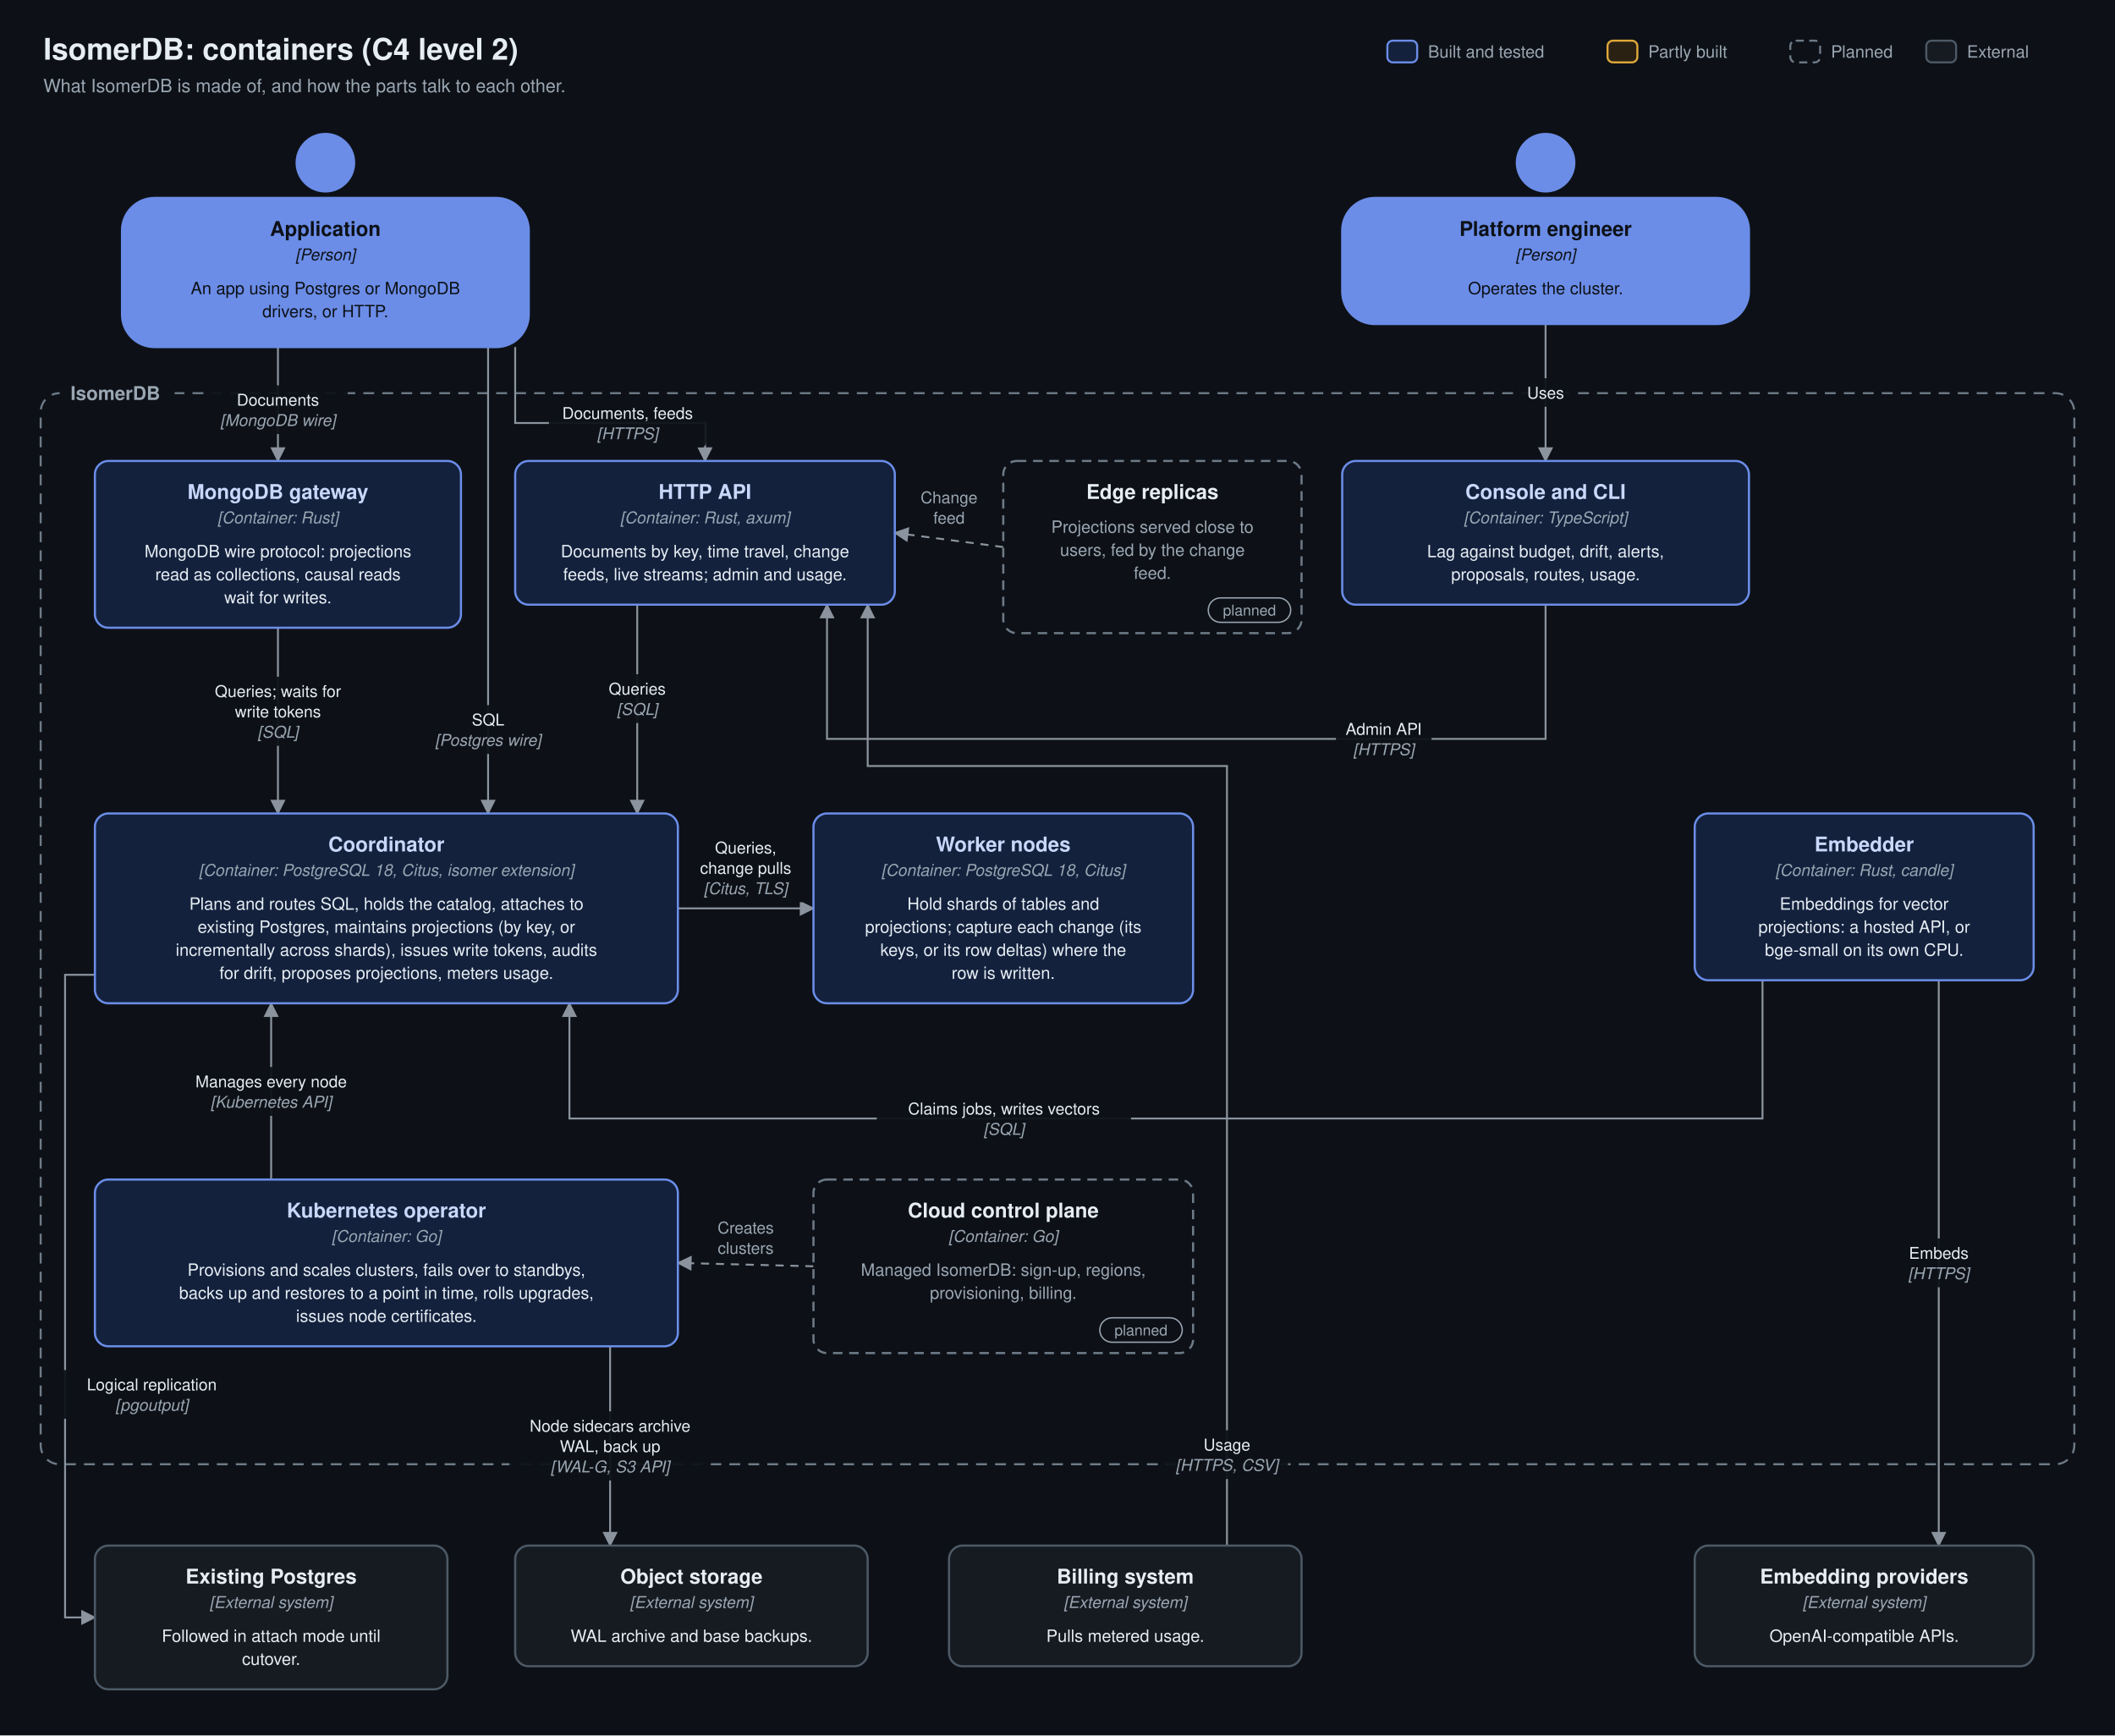
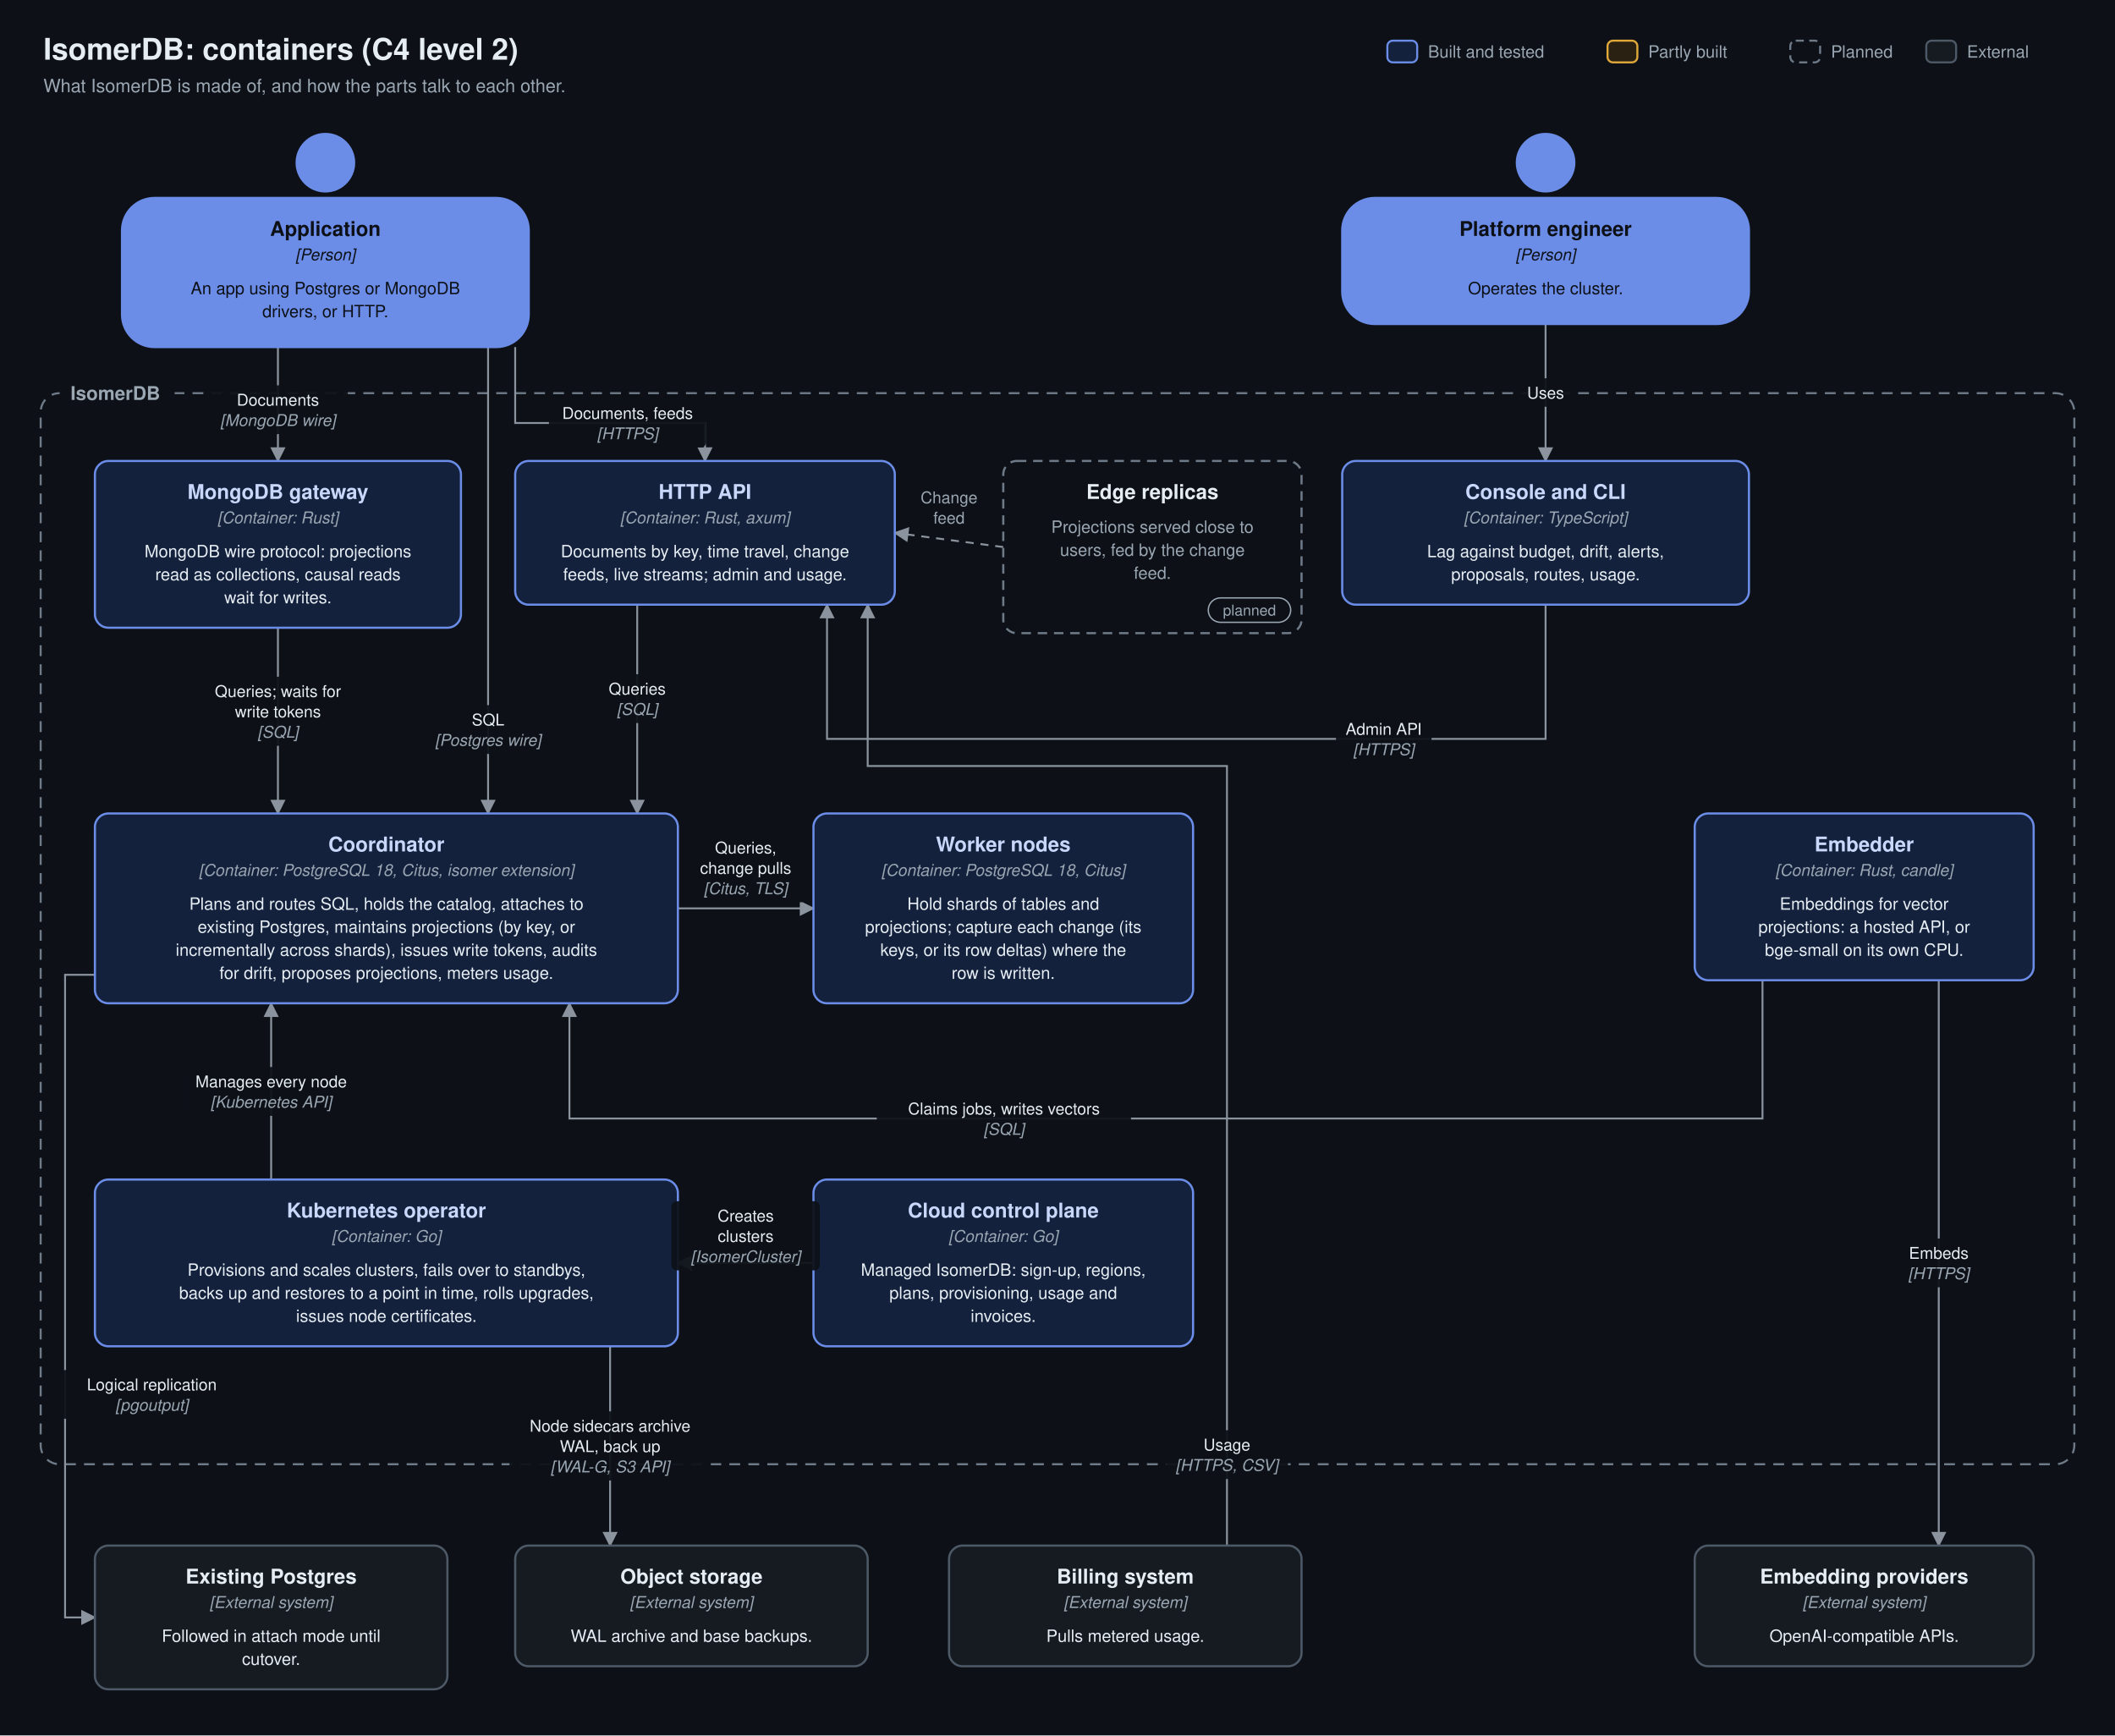
<svg xmlns="http://www.w3.org/2000/svg" width="1560" height="1280" viewBox="0 0 1560 1280" role="img" aria-label="IsomerDB: containers (C4 level 2)">
  <defs>
    <marker id="arrow" viewBox="0 0 10 10" refX="9" refY="5" markerWidth="8" markerHeight="8" orient="auto-start-reverse">
      <path d="M0,0 L10,5 L0,10 z" fill="#8b949e" />
    </marker>
  </defs>
  <rect width="100%" height="100%" fill="#0d1117" />
  <text x="32" y="44" font-family="-apple-system, BlinkMacSystemFont, 'Segoe UI', Helvetica, Arial, sans-serif" font-size="22" font-weight="650" fill="#e6edf3">IsomerDB: containers (C4 level 2)</text>
  <text x="32" y="68" font-family="-apple-system, BlinkMacSystemFont, 'Segoe UI', Helvetica, Arial, sans-serif" font-size="13.5" fill="#9aa6b2">What IsomerDB is made of, and how the parts talk to each other.</text>
  <rect x="30" y="290" width="1500" height="790" rx="14" fill="none" stroke="#6e7a87" stroke-width="1.5" stroke-dasharray="8 6" />
  <path d="M205.0,256.0 L205.0,340.0" fill="none" stroke="#8b949e" stroke-width="1.4" marker-end="url(#arrow)" />
  <path d="M380.0,256.0 L380.0,312.0 L520.0,312.0 L520.0,340.0" fill="none" stroke="#8b949e" stroke-width="1.4" marker-end="url(#arrow)" />
  <path d="M360.0,256.0 L360.0,600.0" fill="none" stroke="#8b949e" stroke-width="1.4" marker-end="url(#arrow)" />
  <path d="M1140.0,239.0 L1140.0,340.0" fill="none" stroke="#8b949e" stroke-width="1.4" marker-end="url(#arrow)" />
  <path d="M205.0,463.0 L205.0,600.0" fill="none" stroke="#8b949e" stroke-width="1.4" marker-end="url(#arrow)" />
  <path d="M470.0,446.0 L470.0,600.0" fill="none" stroke="#8b949e" stroke-width="1.4" marker-end="url(#arrow)" />
  <path d="M1140.0,446.0 L1140.0,545.0 L610.0,545.0 L610.0,446.0" fill="none" stroke="#8b949e" stroke-width="1.4" marker-end="url(#arrow)" />
  <path d="M740.0,403.5 L660.0,393.0" fill="none" stroke="#8b949e" stroke-width="1.4" stroke-dasharray="6 5" marker-end="url(#arrow)" />
  <path d="M500.0,670.0 L600.0,670.0" fill="none" stroke="#8b949e" stroke-width="1.4" marker-end="url(#arrow)" />
  <path d="M1300.0,723.0 L1300.0,825.0 L420.0,825.0 L420.0,740.0" fill="none" stroke="#8b949e" stroke-width="1.4" marker-end="url(#arrow)" />
  <path d="M1430.0,723.0 L1430.0,1140.0" fill="none" stroke="#8b949e" stroke-width="1.4" marker-end="url(#arrow)" />
  <path d="M200.0,870.0 L200.0,740.0" fill="none" stroke="#8b949e" stroke-width="1.4" marker-end="url(#arrow)" />
-   <path d="M600.0,934.0 L500.0,931.5" fill="none" stroke="#8b949e" stroke-width="1.4" stroke-dasharray="6 5" marker-end="url(#arrow)" />
+   <path d="M600.0,931.5 L500.0,931.5" fill="none" stroke="#8b949e" stroke-width="1.4" marker-end="url(#arrow)" />
  <path d="M70.0,719.0 L48.0,719.0 L48.0,1193.0 L70.0,1193.0" fill="none" stroke="#8b949e" stroke-width="1.4" marker-end="url(#arrow)" />
  <path d="M450.0,993.0 L450.0,1140.0" fill="none" stroke="#8b949e" stroke-width="1.4" marker-end="url(#arrow)" />
  <path d="M905.0,1140.0 L905.0,565.0 L640.0,565.0 L640.0,446.0" fill="none" stroke="#8b949e" stroke-width="1.4" marker-end="url(#arrow)" />
  <rect x="44" y="279" width="84.8" height="22" fill="#0d1117" />
  <text x="52" y="295" font-family="-apple-system, BlinkMacSystemFont, 'Segoe UI', Helvetica, Arial, sans-serif" font-size="14" font-weight="650" fill="#9aa6b2">IsomerDB</text>
  <circle cx="240.0" cy="120" r="22" fill="#6b8de8" />
  <rect x="90" y="146" width="300" height="110" rx="24" fill="#6b8de8" stroke="#6b8de8" stroke-width="1.6" />
  <text x="240.0" y="174" text-anchor="middle" font-family="-apple-system, BlinkMacSystemFont, 'Segoe UI', Helvetica, Arial, sans-serif" font-size="15" font-weight="650" fill="#0d1117">Application</text>
  <text x="240.0" y="192" text-anchor="middle" font-family="-apple-system, BlinkMacSystemFont, 'Segoe UI', Helvetica, Arial, sans-serif" font-size="12" font-style="italic" fill="#0d1117">[Person]</text>
  <text x="240.0" y="217" text-anchor="middle" font-family="-apple-system, BlinkMacSystemFont, 'Segoe UI', Helvetica, Arial, sans-serif" font-size="12.5" fill="#0d1117">An app using Postgres or MongoDB</text>
  <text x="240.0" y="234" text-anchor="middle" font-family="-apple-system, BlinkMacSystemFont, 'Segoe UI', Helvetica, Arial, sans-serif" font-size="12.5" fill="#0d1117">drivers, or HTTP.</text>
  <circle cx="1140.0" cy="120" r="22" fill="#6b8de8" />
  <rect x="990" y="146" width="300" height="93" rx="24" fill="#6b8de8" stroke="#6b8de8" stroke-width="1.6" />
  <text x="1140.0" y="174" text-anchor="middle" font-family="-apple-system, BlinkMacSystemFont, 'Segoe UI', Helvetica, Arial, sans-serif" font-size="15" font-weight="650" fill="#0d1117">Platform engineer</text>
  <text x="1140.0" y="192" text-anchor="middle" font-family="-apple-system, BlinkMacSystemFont, 'Segoe UI', Helvetica, Arial, sans-serif" font-size="12" font-style="italic" fill="#0d1117">[Person]</text>
  <text x="1140.0" y="217" text-anchor="middle" font-family="-apple-system, BlinkMacSystemFont, 'Segoe UI', Helvetica, Arial, sans-serif" font-size="12.5" fill="#0d1117">Operates the cluster.</text>
  <rect x="70" y="340" width="270" height="123" rx="10" fill="#13213d" stroke="#6b8de8" stroke-width="1.6" />
  <text x="205.0" y="368" text-anchor="middle" font-family="-apple-system, BlinkMacSystemFont, 'Segoe UI', Helvetica, Arial, sans-serif" font-size="15" font-weight="650" fill="#c9d7fb">MongoDB gateway</text>
  <text x="205.0" y="386" text-anchor="middle" font-family="-apple-system, BlinkMacSystemFont, 'Segoe UI', Helvetica, Arial, sans-serif" font-size="12" font-style="italic" fill="#9aa6b2">[Container: Rust]</text>
  <text x="205.0" y="411" text-anchor="middle" font-family="-apple-system, BlinkMacSystemFont, 'Segoe UI', Helvetica, Arial, sans-serif" font-size="12.5" fill="#e6edf3">MongoDB wire protocol: projections</text>
  <text x="205.0" y="428" text-anchor="middle" font-family="-apple-system, BlinkMacSystemFont, 'Segoe UI', Helvetica, Arial, sans-serif" font-size="12.5" fill="#e6edf3">read as collections, causal reads</text>
  <text x="205.0" y="445" text-anchor="middle" font-family="-apple-system, BlinkMacSystemFont, 'Segoe UI', Helvetica, Arial, sans-serif" font-size="12.5" fill="#e6edf3">wait for writes.</text>
  <rect x="380" y="340" width="280" height="106" rx="10" fill="#13213d" stroke="#6b8de8" stroke-width="1.6" />
  <text x="520.0" y="368" text-anchor="middle" font-family="-apple-system, BlinkMacSystemFont, 'Segoe UI', Helvetica, Arial, sans-serif" font-size="15" font-weight="650" fill="#c9d7fb">HTTP API</text>
  <text x="520.0" y="386" text-anchor="middle" font-family="-apple-system, BlinkMacSystemFont, 'Segoe UI', Helvetica, Arial, sans-serif" font-size="12" font-style="italic" fill="#9aa6b2">[Container: Rust, axum]</text>
  <text x="520.0" y="411" text-anchor="middle" font-family="-apple-system, BlinkMacSystemFont, 'Segoe UI', Helvetica, Arial, sans-serif" font-size="12.5" fill="#e6edf3">Documents by key, time travel, change</text>
  <text x="520.0" y="428" text-anchor="middle" font-family="-apple-system, BlinkMacSystemFont, 'Segoe UI', Helvetica, Arial, sans-serif" font-size="12.5" fill="#e6edf3">feeds, live streams; admin and usage.</text>
  <rect x="740" y="340" width="220" height="127" rx="10" fill="#0d1117" stroke="#6e7a87" stroke-width="1.6" stroke-dasharray="7 5" />
  <text x="850.0" y="368" text-anchor="middle" font-family="-apple-system, BlinkMacSystemFont, 'Segoe UI', Helvetica, Arial, sans-serif" font-size="15" font-weight="650" fill="#e6edf3">Edge replicas</text>
  <text x="850.0" y="393" text-anchor="middle" font-family="-apple-system, BlinkMacSystemFont, 'Segoe UI', Helvetica, Arial, sans-serif" font-size="12.5" fill="#9aa6b2">Projections served close to</text>
  <text x="850.0" y="410" text-anchor="middle" font-family="-apple-system, BlinkMacSystemFont, 'Segoe UI', Helvetica, Arial, sans-serif" font-size="12.5" fill="#9aa6b2">users, fed by the change</text>
  <text x="850.0" y="427" text-anchor="middle" font-family="-apple-system, BlinkMacSystemFont, 'Segoe UI', Helvetica, Arial, sans-serif" font-size="12.5" fill="#9aa6b2">feed.</text>
  <rect x="891.2" y="441" width="60.8" height="18" rx="9" fill="#0d1117" stroke="#9aa6b2" stroke-width="1" />
  <text x="921.6" y="454" text-anchor="middle" font-family="-apple-system, BlinkMacSystemFont, 'Segoe UI', Helvetica, Arial, sans-serif" font-size="11" fill="#9aa6b2">planned</text>
  <rect x="990" y="340" width="300" height="106" rx="10" fill="#13213d" stroke="#6b8de8" stroke-width="1.6" />
  <text x="1140.0" y="368" text-anchor="middle" font-family="-apple-system, BlinkMacSystemFont, 'Segoe UI', Helvetica, Arial, sans-serif" font-size="15" font-weight="650" fill="#c9d7fb">Console and CLI</text>
  <text x="1140.0" y="386" text-anchor="middle" font-family="-apple-system, BlinkMacSystemFont, 'Segoe UI', Helvetica, Arial, sans-serif" font-size="12" font-style="italic" fill="#9aa6b2">[Container: TypeScript]</text>
  <text x="1140.0" y="411" text-anchor="middle" font-family="-apple-system, BlinkMacSystemFont, 'Segoe UI', Helvetica, Arial, sans-serif" font-size="12.5" fill="#e6edf3">Lag against budget, drift, alerts,</text>
  <text x="1140.0" y="428" text-anchor="middle" font-family="-apple-system, BlinkMacSystemFont, 'Segoe UI', Helvetica, Arial, sans-serif" font-size="12.5" fill="#e6edf3">proposals, routes, usage.</text>
  <rect x="70" y="600" width="430" height="140" rx="10" fill="#13213d" stroke="#6b8de8" stroke-width="1.6" />
  <text x="285.0" y="628" text-anchor="middle" font-family="-apple-system, BlinkMacSystemFont, 'Segoe UI', Helvetica, Arial, sans-serif" font-size="15" font-weight="650" fill="#c9d7fb">Coordinator</text>
  <text x="285.0" y="646" text-anchor="middle" font-family="-apple-system, BlinkMacSystemFont, 'Segoe UI', Helvetica, Arial, sans-serif" font-size="12" font-style="italic" fill="#9aa6b2">[Container: PostgreSQL 18, Citus, isomer extension]</text>
  <text x="285.0" y="671" text-anchor="middle" font-family="-apple-system, BlinkMacSystemFont, 'Segoe UI', Helvetica, Arial, sans-serif" font-size="12.5" fill="#e6edf3">Plans and routes SQL, holds the catalog, attaches to</text>
  <text x="285.0" y="688" text-anchor="middle" font-family="-apple-system, BlinkMacSystemFont, 'Segoe UI', Helvetica, Arial, sans-serif" font-size="12.5" fill="#e6edf3">existing Postgres, maintains projections (by key, or</text>
  <text x="285.0" y="705" text-anchor="middle" font-family="-apple-system, BlinkMacSystemFont, 'Segoe UI', Helvetica, Arial, sans-serif" font-size="12.5" fill="#e6edf3">incrementally across shards), issues write tokens, audits</text>
  <text x="285.0" y="722" text-anchor="middle" font-family="-apple-system, BlinkMacSystemFont, 'Segoe UI', Helvetica, Arial, sans-serif" font-size="12.5" fill="#e6edf3">for drift, proposes projections, meters usage.</text>
  <rect x="600" y="600" width="280" height="140" rx="10" fill="#13213d" stroke="#6b8de8" stroke-width="1.6" />
  <text x="740.0" y="628" text-anchor="middle" font-family="-apple-system, BlinkMacSystemFont, 'Segoe UI', Helvetica, Arial, sans-serif" font-size="15" font-weight="650" fill="#c9d7fb">Worker nodes</text>
  <text x="740.0" y="646" text-anchor="middle" font-family="-apple-system, BlinkMacSystemFont, 'Segoe UI', Helvetica, Arial, sans-serif" font-size="12" font-style="italic" fill="#9aa6b2">[Container: PostgreSQL 18, Citus]</text>
  <text x="740.0" y="671" text-anchor="middle" font-family="-apple-system, BlinkMacSystemFont, 'Segoe UI', Helvetica, Arial, sans-serif" font-size="12.5" fill="#e6edf3">Hold shards of tables and</text>
  <text x="740.0" y="688" text-anchor="middle" font-family="-apple-system, BlinkMacSystemFont, 'Segoe UI', Helvetica, Arial, sans-serif" font-size="12.5" fill="#e6edf3">projections; capture each change (its</text>
  <text x="740.0" y="705" text-anchor="middle" font-family="-apple-system, BlinkMacSystemFont, 'Segoe UI', Helvetica, Arial, sans-serif" font-size="12.5" fill="#e6edf3">keys, or its row deltas) where the</text>
  <text x="740.0" y="722" text-anchor="middle" font-family="-apple-system, BlinkMacSystemFont, 'Segoe UI', Helvetica, Arial, sans-serif" font-size="12.5" fill="#e6edf3">row is written.</text>
  <rect x="1250" y="600" width="250" height="123" rx="10" fill="#13213d" stroke="#6b8de8" stroke-width="1.6" />
  <text x="1375.0" y="628" text-anchor="middle" font-family="-apple-system, BlinkMacSystemFont, 'Segoe UI', Helvetica, Arial, sans-serif" font-size="15" font-weight="650" fill="#c9d7fb">Embedder</text>
  <text x="1375.0" y="646" text-anchor="middle" font-family="-apple-system, BlinkMacSystemFont, 'Segoe UI', Helvetica, Arial, sans-serif" font-size="12" font-style="italic" fill="#9aa6b2">[Container: Rust, candle]</text>
  <text x="1375.0" y="671" text-anchor="middle" font-family="-apple-system, BlinkMacSystemFont, 'Segoe UI', Helvetica, Arial, sans-serif" font-size="12.5" fill="#e6edf3">Embeddings for vector</text>
  <text x="1375.0" y="688" text-anchor="middle" font-family="-apple-system, BlinkMacSystemFont, 'Segoe UI', Helvetica, Arial, sans-serif" font-size="12.5" fill="#e6edf3">projections: a hosted API, or</text>
  <text x="1375.0" y="705" text-anchor="middle" font-family="-apple-system, BlinkMacSystemFont, 'Segoe UI', Helvetica, Arial, sans-serif" font-size="12.5" fill="#e6edf3">bge-small on its own CPU.</text>
  <rect x="70" y="870" width="430" height="123" rx="10" fill="#13213d" stroke="#6b8de8" stroke-width="1.6" />
  <text x="285.0" y="898" text-anchor="middle" font-family="-apple-system, BlinkMacSystemFont, 'Segoe UI', Helvetica, Arial, sans-serif" font-size="15" font-weight="650" fill="#c9d7fb">Kubernetes operator</text>
  <text x="285.0" y="916" text-anchor="middle" font-family="-apple-system, BlinkMacSystemFont, 'Segoe UI', Helvetica, Arial, sans-serif" font-size="12" font-style="italic" fill="#9aa6b2">[Container: Go]</text>
  <text x="285.0" y="941" text-anchor="middle" font-family="-apple-system, BlinkMacSystemFont, 'Segoe UI', Helvetica, Arial, sans-serif" font-size="12.5" fill="#e6edf3">Provisions and scales clusters, fails over to standbys,</text>
  <text x="285.0" y="958" text-anchor="middle" font-family="-apple-system, BlinkMacSystemFont, 'Segoe UI', Helvetica, Arial, sans-serif" font-size="12.5" fill="#e6edf3">backs up and restores to a point in time, rolls upgrades,</text>
  <text x="285.0" y="975" text-anchor="middle" font-family="-apple-system, BlinkMacSystemFont, 'Segoe UI', Helvetica, Arial, sans-serif" font-size="12.5" fill="#e6edf3">issues node certificates.</text>
-   <rect x="600" y="870" width="280" height="128" rx="10" fill="#0d1117" stroke="#6e7a87" stroke-width="1.6" stroke-dasharray="7 5" />
-   <text x="740.0" y="898" text-anchor="middle" font-family="-apple-system, BlinkMacSystemFont, 'Segoe UI', Helvetica, Arial, sans-serif" font-size="15" font-weight="650" fill="#e6edf3">Cloud control plane</text>
+   <rect x="600" y="870" width="280" height="123" rx="10" fill="#13213d" stroke="#6b8de8" stroke-width="1.6" />
+   <text x="740.0" y="898" text-anchor="middle" font-family="-apple-system, BlinkMacSystemFont, 'Segoe UI', Helvetica, Arial, sans-serif" font-size="15" font-weight="650" fill="#c9d7fb">Cloud control plane</text>
  <text x="740.0" y="916" text-anchor="middle" font-family="-apple-system, BlinkMacSystemFont, 'Segoe UI', Helvetica, Arial, sans-serif" font-size="12" font-style="italic" fill="#9aa6b2">[Container: Go]</text>
-   <text x="740.0" y="941" text-anchor="middle" font-family="-apple-system, BlinkMacSystemFont, 'Segoe UI', Helvetica, Arial, sans-serif" font-size="12.5" fill="#9aa6b2">Managed IsomerDB: sign-up, regions,</text>
-   <text x="740.0" y="958" text-anchor="middle" font-family="-apple-system, BlinkMacSystemFont, 'Segoe UI', Helvetica, Arial, sans-serif" font-size="12.5" fill="#9aa6b2">provisioning, billing.</text>
-   <rect x="811.2" y="972" width="60.8" height="18" rx="9" fill="#0d1117" stroke="#9aa6b2" stroke-width="1" />
-   <text x="841.6" y="985" text-anchor="middle" font-family="-apple-system, BlinkMacSystemFont, 'Segoe UI', Helvetica, Arial, sans-serif" font-size="11" fill="#9aa6b2">planned</text>
+   <text x="740.0" y="941" text-anchor="middle" font-family="-apple-system, BlinkMacSystemFont, 'Segoe UI', Helvetica, Arial, sans-serif" font-size="12.5" fill="#e6edf3">Managed IsomerDB: sign-up, regions,</text>
+   <text x="740.0" y="958" text-anchor="middle" font-family="-apple-system, BlinkMacSystemFont, 'Segoe UI', Helvetica, Arial, sans-serif" font-size="12.5" fill="#e6edf3">plans, provisioning, usage and</text>
+   <text x="740.0" y="975" text-anchor="middle" font-family="-apple-system, BlinkMacSystemFont, 'Segoe UI', Helvetica, Arial, sans-serif" font-size="12.5" fill="#e6edf3">invoices.</text>
  <rect x="70" y="1140" width="260" height="106" rx="10" fill="#161b22" stroke="#4d5966" stroke-width="1.6" />
  <text x="200.0" y="1168" text-anchor="middle" font-family="-apple-system, BlinkMacSystemFont, 'Segoe UI', Helvetica, Arial, sans-serif" font-size="15" font-weight="650" fill="#e6edf3">Existing Postgres</text>
  <text x="200.0" y="1186" text-anchor="middle" font-family="-apple-system, BlinkMacSystemFont, 'Segoe UI', Helvetica, Arial, sans-serif" font-size="12" font-style="italic" fill="#9aa6b2">[External system]</text>
  <text x="200.0" y="1211" text-anchor="middle" font-family="-apple-system, BlinkMacSystemFont, 'Segoe UI', Helvetica, Arial, sans-serif" font-size="12.5" fill="#e6edf3">Followed in attach mode until</text>
  <text x="200.0" y="1228" text-anchor="middle" font-family="-apple-system, BlinkMacSystemFont, 'Segoe UI', Helvetica, Arial, sans-serif" font-size="12.5" fill="#e6edf3">cutover.</text>
  <rect x="380" y="1140" width="260" height="89" rx="10" fill="#161b22" stroke="#4d5966" stroke-width="1.6" />
  <text x="510.0" y="1168" text-anchor="middle" font-family="-apple-system, BlinkMacSystemFont, 'Segoe UI', Helvetica, Arial, sans-serif" font-size="15" font-weight="650" fill="#e6edf3">Object storage</text>
  <text x="510.0" y="1186" text-anchor="middle" font-family="-apple-system, BlinkMacSystemFont, 'Segoe UI', Helvetica, Arial, sans-serif" font-size="12" font-style="italic" fill="#9aa6b2">[External system]</text>
  <text x="510.0" y="1211" text-anchor="middle" font-family="-apple-system, BlinkMacSystemFont, 'Segoe UI', Helvetica, Arial, sans-serif" font-size="12.5" fill="#e6edf3">WAL archive and base backups.</text>
  <rect x="700" y="1140" width="260" height="89" rx="10" fill="#161b22" stroke="#4d5966" stroke-width="1.6" />
  <text x="830.0" y="1168" text-anchor="middle" font-family="-apple-system, BlinkMacSystemFont, 'Segoe UI', Helvetica, Arial, sans-serif" font-size="15" font-weight="650" fill="#e6edf3">Billing system</text>
  <text x="830.0" y="1186" text-anchor="middle" font-family="-apple-system, BlinkMacSystemFont, 'Segoe UI', Helvetica, Arial, sans-serif" font-size="12" font-style="italic" fill="#9aa6b2">[External system]</text>
  <text x="830.0" y="1211" text-anchor="middle" font-family="-apple-system, BlinkMacSystemFont, 'Segoe UI', Helvetica, Arial, sans-serif" font-size="12.5" fill="#e6edf3">Pulls metered usage.</text>
  <rect x="1250" y="1140" width="250" height="89" rx="10" fill="#161b22" stroke="#4d5966" stroke-width="1.6" />
  <text x="1375.0" y="1168" text-anchor="middle" font-family="-apple-system, BlinkMacSystemFont, 'Segoe UI', Helvetica, Arial, sans-serif" font-size="15" font-weight="650" fill="#e6edf3">Embedding providers</text>
  <text x="1375.0" y="1186" text-anchor="middle" font-family="-apple-system, BlinkMacSystemFont, 'Segoe UI', Helvetica, Arial, sans-serif" font-size="12" font-style="italic" fill="#9aa6b2">[External system]</text>
  <text x="1375.0" y="1211" text-anchor="middle" font-family="-apple-system, BlinkMacSystemFont, 'Segoe UI', Helvetica, Arial, sans-serif" font-size="12.5" fill="#e6edf3">OpenAI-compatible APIs.</text>
  <rect x="153.5" y="284.2" width="103.0" height="36" rx="4" fill="#0d1117" opacity="0.94" />
  <text x="205.0" y="299.2" text-anchor="middle" font-family="-apple-system, BlinkMacSystemFont, 'Segoe UI', Helvetica, Arial, sans-serif" font-size="12" fill="#e6edf3">Documents</text>
  <text x="205.0" y="314.2" text-anchor="middle" font-family="-apple-system, BlinkMacSystemFont, 'Segoe UI', Helvetica, Arial, sans-serif" font-size="12" fill="#9aa6b2" font-style="italic">[MongoDB wire]</text>
  <rect x="404.9" y="294.0" width="116.0" height="36" rx="4" fill="#0d1117" opacity="0.94" />
  <text x="462.9" y="309.0" text-anchor="middle" font-family="-apple-system, BlinkMacSystemFont, 'Segoe UI', Helvetica, Arial, sans-serif" font-size="12" fill="#e6edf3">Documents, feeds</text>
  <text x="462.9" y="324.0" text-anchor="middle" font-family="-apple-system, BlinkMacSystemFont, 'Segoe UI', Helvetica, Arial, sans-serif" font-size="12" fill="#9aa6b2" font-style="italic">[HTTPS]</text>
  <rect x="305.2" y="520.1" width="109.5" height="36" rx="4" fill="#0d1117" opacity="0.94" />
  <text x="360.0" y="535.1" text-anchor="middle" font-family="-apple-system, BlinkMacSystemFont, 'Segoe UI', Helvetica, Arial, sans-serif" font-size="12" fill="#e6edf3">SQL</text>
  <text x="360.0" y="550.1" text-anchor="middle" font-family="-apple-system, BlinkMacSystemFont, 'Segoe UI', Helvetica, Arial, sans-serif" font-size="12" fill="#9aa6b2" font-style="italic">[Postgres wire]</text>
  <rect x="1121.0" y="279.0" width="38.0" height="21" rx="4" fill="#0d1117" opacity="0.94" />
  <text x="1140.0" y="294.0" text-anchor="middle" font-family="-apple-system, BlinkMacSystemFont, 'Segoe UI', Helvetica, Arial, sans-serif" font-size="12" fill="#e6edf3">Uses</text>
  <rect x="140.5" y="499.1" width="129.0" height="51" rx="4" fill="#0d1117" opacity="0.94" />
  <text x="205.0" y="514.1" text-anchor="middle" font-family="-apple-system, BlinkMacSystemFont, 'Segoe UI', Helvetica, Arial, sans-serif" font-size="12" fill="#e6edf3">Queries; waits for</text>
  <text x="205.0" y="529.1" text-anchor="middle" font-family="-apple-system, BlinkMacSystemFont, 'Segoe UI', Helvetica, Arial, sans-serif" font-size="12" fill="#e6edf3">write tokens</text>
  <text x="205.0" y="544.1" text-anchor="middle" font-family="-apple-system, BlinkMacSystemFont, 'Segoe UI', Helvetica, Arial, sans-serif" font-size="12" fill="#9aa6b2" font-style="italic">[SQL]</text>
  <rect x="441.2" y="497.3" width="57.5" height="36" rx="4" fill="#0d1117" opacity="0.94" />
  <text x="470.0" y="512.3" text-anchor="middle" font-family="-apple-system, BlinkMacSystemFont, 'Segoe UI', Helvetica, Arial, sans-serif" font-size="12" fill="#e6edf3">Queries</text>
  <text x="470.0" y="527.3" text-anchor="middle" font-family="-apple-system, BlinkMacSystemFont, 'Segoe UI', Helvetica, Arial, sans-serif" font-size="12" fill="#9aa6b2" font-style="italic">[SQL]</text>
  <rect x="985.4" y="527.0" width="70.5" height="36" rx="4" fill="#0d1117" opacity="0.94" />
  <text x="1020.6" y="542.0" text-anchor="middle" font-family="-apple-system, BlinkMacSystemFont, 'Segoe UI', Helvetica, Arial, sans-serif" font-size="12" fill="#e6edf3">Admin API</text>
  <text x="1020.6" y="557.0" text-anchor="middle" font-family="-apple-system, BlinkMacSystemFont, 'Segoe UI', Helvetica, Arial, sans-serif" font-size="12" fill="#9aa6b2" font-style="italic">[HTTPS]</text>
  <rect x="674.5" y="356.2" width="51.0" height="36" rx="4" fill="#0d1117" opacity="0.94" />
  <text x="700.0" y="371.2" text-anchor="middle" font-family="-apple-system, BlinkMacSystemFont, 'Segoe UI', Helvetica, Arial, sans-serif" font-size="12" fill="#9aa6b2">Change</text>
  <text x="700.0" y="386.2" text-anchor="middle" font-family="-apple-system, BlinkMacSystemFont, 'Segoe UI', Helvetica, Arial, sans-serif" font-size="12" fill="#9aa6b2">feed</text>
  <rect x="505.0" y="614.5" width="90.0" height="51" rx="4" fill="#0d1117" opacity="0.94" />
  <text x="550.0" y="629.5" text-anchor="middle" font-family="-apple-system, BlinkMacSystemFont, 'Segoe UI', Helvetica, Arial, sans-serif" font-size="12" fill="#e6edf3">Queries,</text>
  <text x="550.0" y="644.5" text-anchor="middle" font-family="-apple-system, BlinkMacSystemFont, 'Segoe UI', Helvetica, Arial, sans-serif" font-size="12" fill="#e6edf3">change pulls</text>
  <text x="550.0" y="659.5" text-anchor="middle" font-family="-apple-system, BlinkMacSystemFont, 'Segoe UI', Helvetica, Arial, sans-serif" font-size="12" fill="#9aa6b2" font-style="italic">[Citus, TLS]</text>
  <rect x="646.7" y="807.0" width="187.5" height="36" rx="4" fill="#0d1117" opacity="0.94" />
  <text x="740.5" y="822.0" text-anchor="middle" font-family="-apple-system, BlinkMacSystemFont, 'Segoe UI', Helvetica, Arial, sans-serif" font-size="12" fill="#e6edf3">Claims jobs, writes vectors</text>
  <text x="740.5" y="837.0" text-anchor="middle" font-family="-apple-system, BlinkMacSystemFont, 'Segoe UI', Helvetica, Arial, sans-serif" font-size="12" fill="#9aa6b2" font-style="italic">[SQL]</text>
  <rect x="1401.2" y="913.5" width="57.5" height="36" rx="4" fill="#0d1117" opacity="0.94" />
  <text x="1430.0" y="928.5" text-anchor="middle" font-family="-apple-system, BlinkMacSystemFont, 'Segoe UI', Helvetica, Arial, sans-serif" font-size="12" fill="#e6edf3">Embeds</text>
  <text x="1430.0" y="943.5" text-anchor="middle" font-family="-apple-system, BlinkMacSystemFont, 'Segoe UI', Helvetica, Arial, sans-serif" font-size="12" fill="#9aa6b2" font-style="italic">[HTTPS]</text>
  <rect x="135.5" y="787.0" width="129.0" height="36" rx="4" fill="#0d1117" opacity="0.94" />
  <text x="200.0" y="802.0" text-anchor="middle" font-family="-apple-system, BlinkMacSystemFont, 'Segoe UI', Helvetica, Arial, sans-serif" font-size="12" fill="#e6edf3">Manages every node</text>
  <text x="200.0" y="817.0" text-anchor="middle" font-family="-apple-system, BlinkMacSystemFont, 'Segoe UI', Helvetica, Arial, sans-serif" font-size="12" fill="#9aa6b2" font-style="italic">[Kubernetes API]</text>
-   <rect x="518.0" y="894.8" width="64.0" height="36" rx="4" fill="#0d1117" opacity="0.94" />
-   <text x="550.0" y="909.8" text-anchor="middle" font-family="-apple-system, BlinkMacSystemFont, 'Segoe UI', Helvetica, Arial, sans-serif" font-size="12" fill="#9aa6b2">Creates</text>
-   <text x="550.0" y="924.8" text-anchor="middle" font-family="-apple-system, BlinkMacSystemFont, 'Segoe UI', Helvetica, Arial, sans-serif" font-size="12" fill="#9aa6b2">clusters</text>
+   <rect x="495.2" y="886.0" width="109.5" height="51" rx="4" fill="#0d1117" opacity="0.94" />
+   <text x="550.0" y="901.0" text-anchor="middle" font-family="-apple-system, BlinkMacSystemFont, 'Segoe UI', Helvetica, Arial, sans-serif" font-size="12" fill="#e6edf3">Creates</text>
+   <text x="550.0" y="916.0" text-anchor="middle" font-family="-apple-system, BlinkMacSystemFont, 'Segoe UI', Helvetica, Arial, sans-serif" font-size="12" fill="#e6edf3">clusters</text>
+   <text x="550.0" y="931.0" text-anchor="middle" font-family="-apple-system, BlinkMacSystemFont, 'Segoe UI', Helvetica, Arial, sans-serif" font-size="12" fill="#9aa6b2" font-style="italic">[IsomerCluster]</text>
  <rect x="44.2" y="1010.5" width="135.5" height="36" rx="4" fill="#0d1117" opacity="0.94" />
  <text x="112.0" y="1025.5" text-anchor="middle" font-family="-apple-system, BlinkMacSystemFont, 'Segoe UI', Helvetica, Arial, sans-serif" font-size="12" fill="#e6edf3">Logical replication</text>
  <text x="112.0" y="1040.5" text-anchor="middle" font-family="-apple-system, BlinkMacSystemFont, 'Segoe UI', Helvetica, Arial, sans-serif" font-size="12" fill="#9aa6b2" font-style="italic">[pgoutput]</text>
  <rect x="375.8" y="1041.0" width="148.5" height="51" rx="4" fill="#0d1117" opacity="0.94" />
  <text x="450.0" y="1056.0" text-anchor="middle" font-family="-apple-system, BlinkMacSystemFont, 'Segoe UI', Helvetica, Arial, sans-serif" font-size="12" fill="#e6edf3">Node sidecars archive</text>
  <text x="450.0" y="1071.0" text-anchor="middle" font-family="-apple-system, BlinkMacSystemFont, 'Segoe UI', Helvetica, Arial, sans-serif" font-size="12" fill="#e6edf3">WAL, back up</text>
  <text x="450.0" y="1086.0" text-anchor="middle" font-family="-apple-system, BlinkMacSystemFont, 'Segoe UI', Helvetica, Arial, sans-serif" font-size="12" fill="#9aa6b2" font-style="italic">[WAL-G, S3 API]</text>
  <rect x="860.0" y="1054.9" width="90.0" height="36" rx="4" fill="#0d1117" opacity="0.94" />
  <text x="905.0" y="1069.9" text-anchor="middle" font-family="-apple-system, BlinkMacSystemFont, 'Segoe UI', Helvetica, Arial, sans-serif" font-size="12" fill="#e6edf3">Usage</text>
  <text x="905.0" y="1084.9" text-anchor="middle" font-family="-apple-system, BlinkMacSystemFont, 'Segoe UI', Helvetica, Arial, sans-serif" font-size="12" fill="#9aa6b2" font-style="italic">[HTTPS, CSV]</text>
  <rect x="1023.3" y="30" width="22" height="16" rx="4" fill="#13213d" stroke="#6b8de8" stroke-width="1.5" />
  <text x="1053.3" y="42.5" font-family="-apple-system, BlinkMacSystemFont, 'Segoe UI', Helvetica, Arial, sans-serif" font-size="12.5" fill="#9aa6b2">Built and tested</text>
  <rect x="1185.7" y="30" width="22" height="16" rx="4" fill="#2a2113" stroke="#e0a93a" stroke-width="1.5" />
  <text x="1215.7" y="42.5" font-family="-apple-system, BlinkMacSystemFont, 'Segoe UI', Helvetica, Arial, sans-serif" font-size="12.5" fill="#9aa6b2">Partly built</text>
  <rect x="1320.5" y="30" width="22" height="16" rx="4" fill="#0d1117" stroke="#6e7a87" stroke-width="1.5" stroke-dasharray="6 4" />
  <text x="1350.5" y="42.5" font-family="-apple-system, BlinkMacSystemFont, 'Segoe UI', Helvetica, Arial, sans-serif" font-size="12.5" fill="#9aa6b2">Planned</text>
  <rect x="1420.8" y="30" width="22" height="16" rx="4" fill="#161b22" stroke="#4d5966" stroke-width="1.5" />
  <text x="1450.8" y="42.5" font-family="-apple-system, BlinkMacSystemFont, 'Segoe UI', Helvetica, Arial, sans-serif" font-size="12.5" fill="#9aa6b2">External</text>
</svg>
